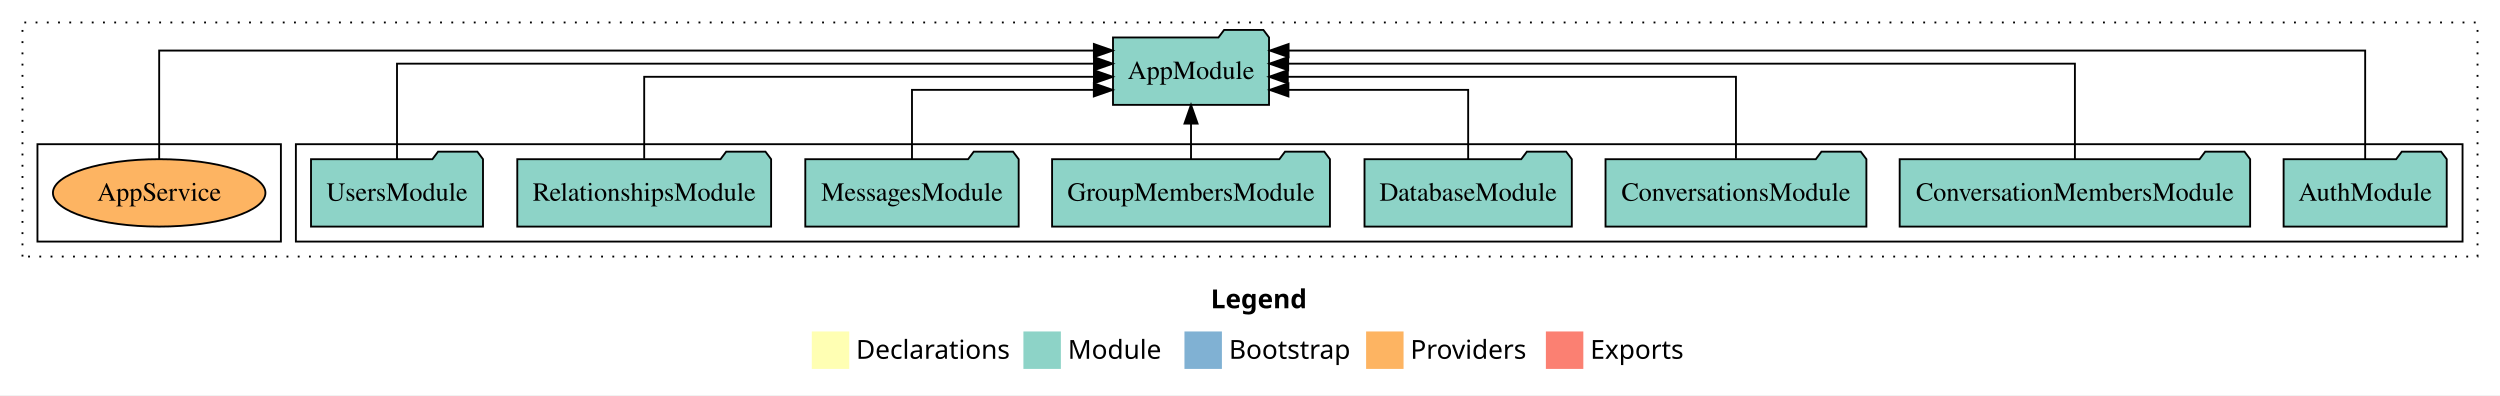
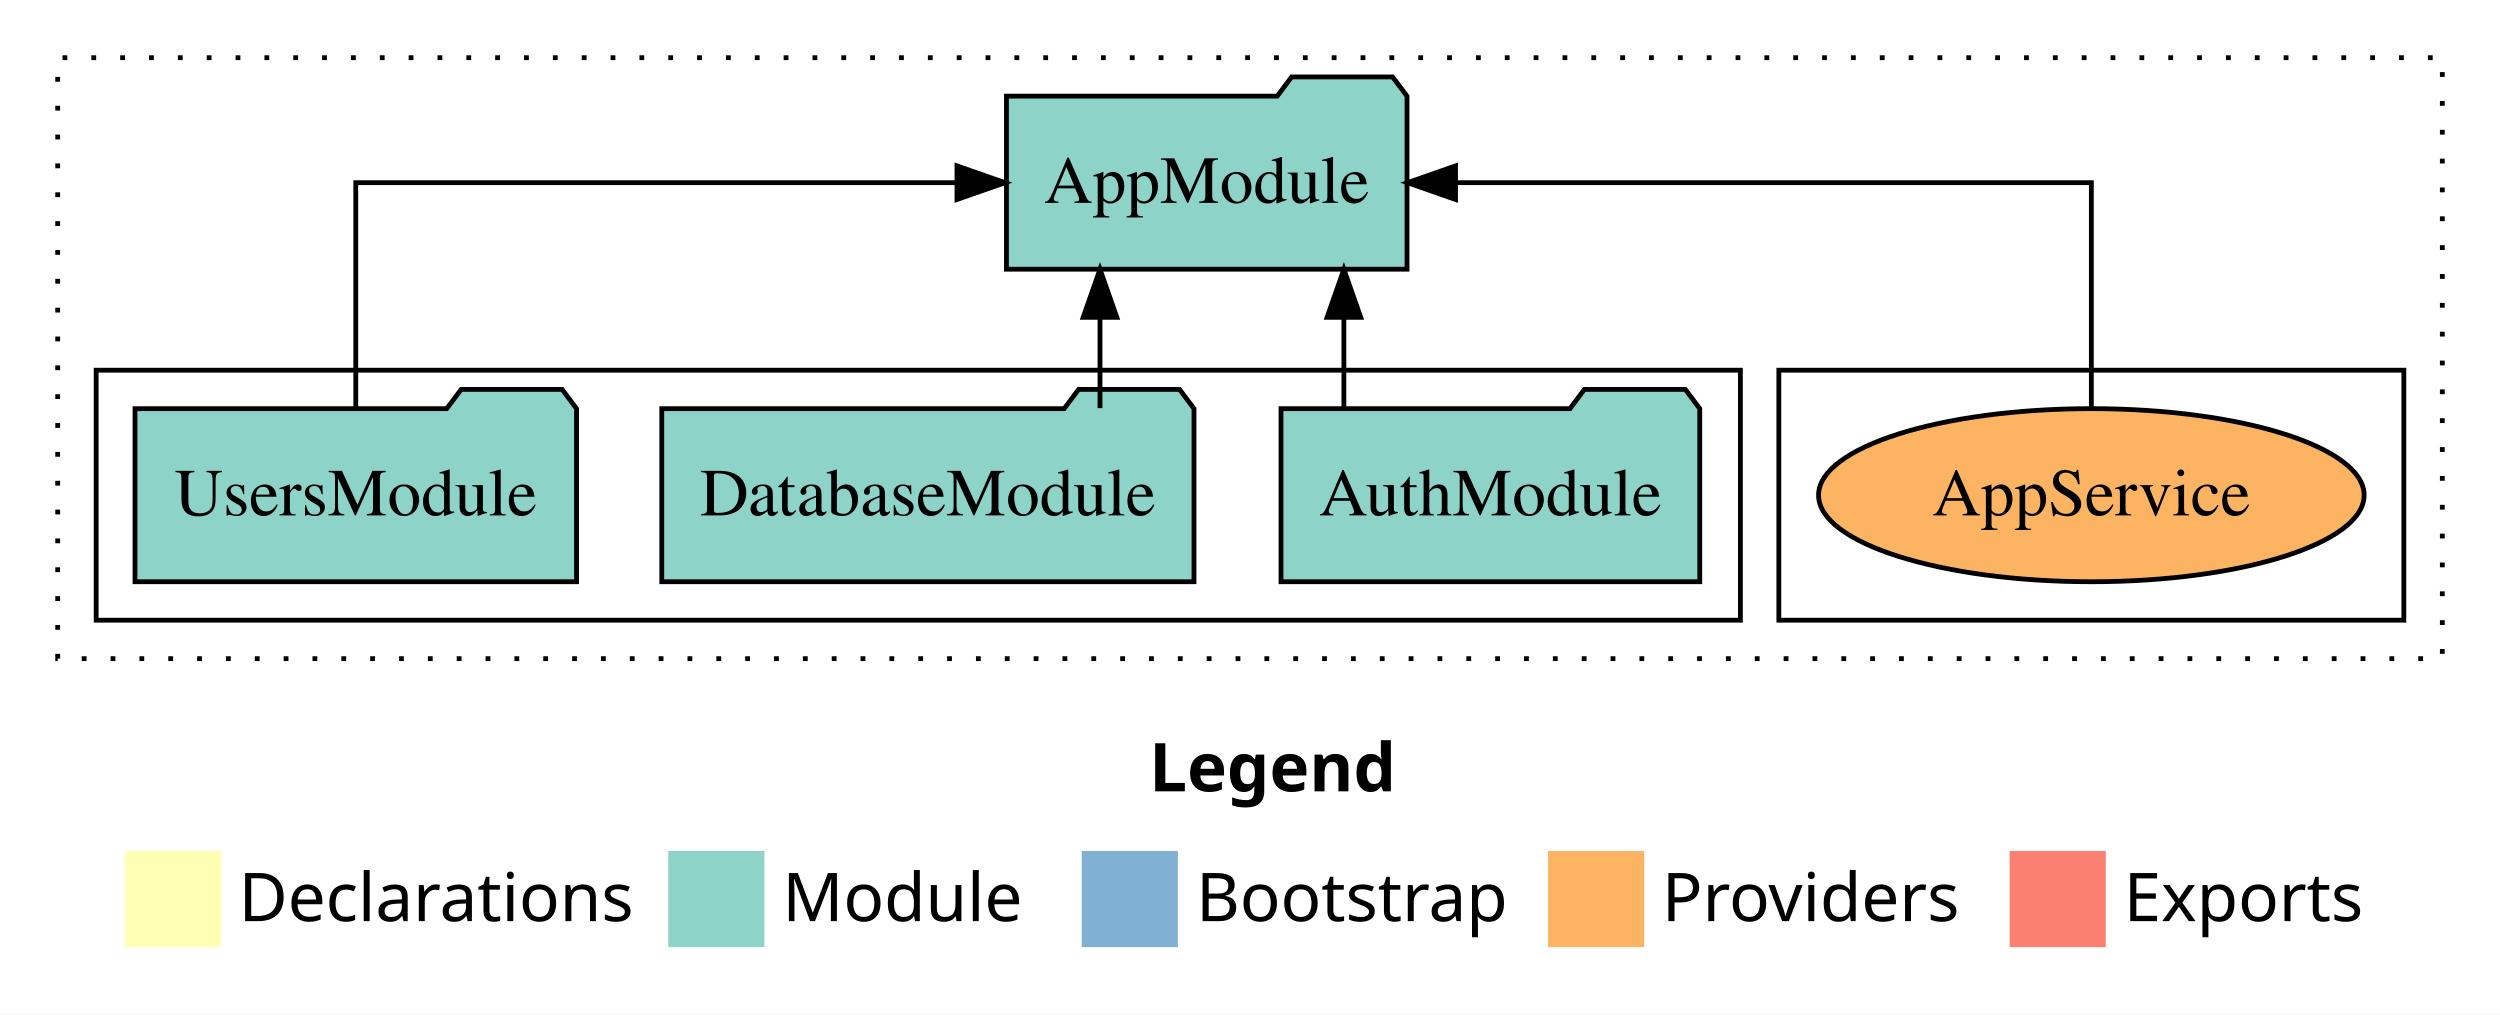
- <svg xmlns="http://www.w3.org/2000/svg" width="1335pt" height="211pt" viewBox="0.00 0.00 1335.00 211.00">
+ <svg xmlns="http://www.w3.org/2000/svg" width="520pt" height="211pt" viewBox="0.00 0.00 520.00 211.00">
  <g id="graph0" class="graph" transform="scale(1 1) rotate(0) translate(4 207)">
-     <polygon fill="white" stroke="transparent" points="-4,4 -4,-207 1331,-207 1331,4 -4,4" />
-     <text text-anchor="start" x="642.51" y="-42.4" font-family="Times-12" font-weight="bold" font-size="14.00">Legend</text>
-     <polygon fill="#ffffb3" stroke="transparent" points="429.5,-10 429.5,-30 449.5,-30 449.5,-10 429.5,-10" />
-     <text text-anchor="start" x="453.13" y="-15.4" font-family="Times-12" font-size="14.00">  Declarations</text>
-     <polygon fill="#8dd3c7" stroke="transparent" points="542.5,-10 542.5,-30 562.5,-30 562.5,-10 542.5,-10" />
-     <text text-anchor="start" x="566.23" y="-15.4" font-family="Times-12" font-size="14.00">  Module</text>
-     <polygon fill="#80b1d3" stroke="transparent" points="628.5,-10 628.5,-30 648.5,-30 648.5,-10 628.5,-10" />
-     <text text-anchor="start" x="652.28" y="-15.4" font-family="Times-12" font-size="14.00">  Bootstrap</text>
-     <polygon fill="#fdb462" stroke="transparent" points="725.5,-10 725.5,-30 745.5,-30 745.5,-10 725.5,-10" />
-     <text text-anchor="start" x="749.17" y="-15.4" font-family="Times-12" font-size="14.00">  Providers</text>
-     <polygon fill="#fb8072" stroke="transparent" points="821.5,-10 821.5,-30 841.5,-30 841.5,-10 821.5,-10" />
-     <text text-anchor="start" x="845.23" y="-15.4" font-family="Times-12" font-size="14.00">  Exports</text>
+     <polygon fill="white" stroke="transparent" points="-4,4 -4,-207 516,-207 516,4 -4,4" />
+     <text text-anchor="start" x="235.01" y="-42.4" font-family="Times-12" font-weight="bold" font-size="14.00">Legend</text>
+     <polygon fill="#ffffb3" stroke="transparent" points="22,-10 22,-30 42,-30 42,-10 22,-10" />
+     <text text-anchor="start" x="45.63" y="-15.4" font-family="Times-12" font-size="14.00">  Declarations</text>
+     <polygon fill="#8dd3c7" stroke="transparent" points="135,-10 135,-30 155,-30 155,-10 135,-10" />
+     <text text-anchor="start" x="158.73" y="-15.4" font-family="Times-12" font-size="14.00">  Module</text>
+     <polygon fill="#80b1d3" stroke="transparent" points="221,-10 221,-30 241,-30 241,-10 221,-10" />
+     <text text-anchor="start" x="244.78" y="-15.4" font-family="Times-12" font-size="14.00">  Bootstrap</text>
+     <polygon fill="#fdb462" stroke="transparent" points="318,-10 318,-30 338,-30 338,-10 318,-10" />
+     <text text-anchor="start" x="341.67" y="-15.4" font-family="Times-12" font-size="14.00">  Providers</text>
+     <polygon fill="#fb8072" stroke="transparent" points="414,-10 414,-30 434,-30 434,-10 414,-10" />
+     <text text-anchor="start" x="437.73" y="-15.4" font-family="Times-12" font-size="14.00">  Exports</text>
    <g id="clust1" class="cluster">
-       <polygon fill="none" stroke="black" stroke-dasharray="1,5" points="8,-70 8,-195 1319,-195 1319,-70 8,-70" />
+       <polygon fill="none" stroke="black" stroke-dasharray="1,5" points="8,-70 8,-195 504,-195 504,-70 8,-70" />
+     </g>
+     <g id="clust6" class="cluster">
+       <polygon fill="none" stroke="black" points="366,-78 366,-130 496,-130 496,-78 366,-78" />
    </g>
    <g id="clust3" class="cluster">
-       <polygon fill="none" stroke="black" points="154,-78 154,-130 1311,-130 1311,-78 154,-78" />
-     </g>
-     <g id="clust6" class="cluster">
-       <polygon fill="none" stroke="black" points="16,-78 16,-130 146,-130 146,-78 16,-78" />
+       <polygon fill="none" stroke="black" points="16,-78 16,-130 358,-130 358,-78 16,-78" />
    </g>
    <g id="node1" class="node">
-       <polygon fill="#8dd3c7" stroke="black" points="1302.55,-122 1299.55,-126 1278.55,-126 1275.55,-122 1215.45,-122 1215.45,-86 1302.55,-86 1302.55,-122" />
-       <text text-anchor="middle" x="1259" y="-99.8" font-family="Times,serif" font-size="14.00">AuthModule</text>
+       <polygon fill="#8dd3c7" stroke="black" points="349.55,-122 346.55,-126 325.55,-126 322.55,-122 262.45,-122 262.45,-86 349.55,-86 349.55,-122" />
+       <text text-anchor="middle" x="306" y="-99.8" font-family="Times,serif" font-size="14.00">AuthModule</text>
    </g>
-     <g id="node9" class="node">
-       <polygon fill="#8dd3c7" stroke="black" points="673.66,-187 670.66,-191 649.66,-191 646.66,-187 590.34,-187 590.34,-151 673.66,-151 673.66,-187" />
-       <text text-anchor="middle" x="632" y="-164.8" font-family="Times,serif" font-size="14.00">AppModule</text>
+     <g id="node4" class="node">
+       <polygon fill="#8dd3c7" stroke="black" points="288.66,-187 285.66,-191 264.66,-191 261.66,-187 205.34,-187 205.34,-151 288.66,-151 288.66,-187" />
+       <text text-anchor="middle" x="247" y="-164.8" font-family="Times,serif" font-size="14.00">AppModule</text>
    </g>
    <g id="edge1" class="edge">
-       <path fill="none" stroke="black" d="M1259,-122.01C1259,-144.49 1259,-180 1259,-180 1259,-180 684.11,-180 684.11,-180" />
-       <polygon fill="black" stroke="black" points="684.11,-176.5 674.11,-180 684.11,-183.5 684.11,-176.5" />
+       <path fill="none" stroke="black" d="M275.53,-122.11C275.53,-122.11 275.53,-140.99 275.53,-140.99" />
+       <polygon fill="black" stroke="black" points="272.03,-140.99 275.53,-150.99 279.03,-140.99 272.03,-140.99" />
    </g>
    <g id="node2" class="node">
-       <polygon fill="#8dd3c7" stroke="black" points="1197.57,-122 1194.57,-126 1173.57,-126 1170.57,-122 1010.43,-122 1010.43,-86 1197.57,-86 1197.57,-122" />
-       <text text-anchor="middle" x="1104" y="-99.8" font-family="Times,serif" font-size="14.00">ConversationMembersModule</text>
+       <polygon fill="#8dd3c7" stroke="black" points="244.35,-122 241.35,-126 220.35,-126 217.35,-122 133.65,-122 133.65,-86 244.35,-86 244.35,-122" />
+       <text text-anchor="middle" x="189" y="-99.8" font-family="Times,serif" font-size="14.00">DatabaseModule</text>
    </g>
    <g id="edge2" class="edge">
-       <path fill="none" stroke="black" d="M1104,-122.13C1104,-142.57 1104,-173 1104,-173 1104,-173 683.89,-173 683.89,-173" />
-       <polygon fill="black" stroke="black" points="683.89,-169.5 673.89,-173 683.89,-176.5 683.89,-169.5" />
+       <path fill="none" stroke="black" d="M224.8,-122.11C224.8,-122.11 224.8,-140.99 224.8,-140.99" />
+       <polygon fill="black" stroke="black" points="221.3,-140.99 224.8,-150.99 228.3,-140.99 221.3,-140.99" />
    </g>
    <g id="node3" class="node">
-       <polygon fill="#8dd3c7" stroke="black" points="992.65,-122 989.65,-126 968.65,-126 965.65,-122 853.35,-122 853.35,-86 992.65,-86 992.65,-122" />
-       <text text-anchor="middle" x="923" y="-99.8" font-family="Times,serif" font-size="14.00">ConversationsModule</text>
+       <polygon fill="#8dd3c7" stroke="black" points="115.92,-122 112.92,-126 91.92,-126 88.92,-122 24.08,-122 24.08,-86 115.92,-86 115.92,-122" />
+       <text text-anchor="middle" x="70" y="-99.8" font-family="Times,serif" font-size="14.00">UsersModule</text>
    </g>
    <g id="edge3" class="edge">
-       <path fill="none" stroke="black" d="M923,-122.27C923,-140.56 923,-166 923,-166 923,-166 683.69,-166 683.69,-166" />
-       <polygon fill="black" stroke="black" points="683.69,-162.5 673.69,-166 683.69,-169.5 683.69,-162.5" />
+       <path fill="none" stroke="black" d="M70,-122.11C70,-141.34 70,-169 70,-169 70,-169 195.05,-169 195.05,-169" />
+       <polygon fill="black" stroke="black" points="195.05,-172.5 205.05,-169 195.05,-165.5 195.05,-172.5" />
    </g>
-     <g id="node4" class="node">
-       <polygon fill="#8dd3c7" stroke="black" points="835.35,-122 832.35,-126 811.35,-126 808.35,-122 724.65,-122 724.65,-86 835.35,-86 835.35,-122" />
-       <text text-anchor="middle" x="780" y="-99.8" font-family="Times,serif" font-size="14.00">DatabaseModule</text>
+     <g id="node5" class="node">
+       <ellipse fill="#fdb462" stroke="black" cx="431" cy="-104" rx="56.74" ry="18" />
+       <text text-anchor="middle" x="431" y="-99.8" font-family="Times,serif" font-size="14.00">AppService</text>
    </g>
    <g id="edge4" class="edge">
-       <path fill="none" stroke="black" d="M780,-122.01C780,-138.05 780,-159 780,-159 780,-159 684.01,-159 684.01,-159" />
-       <polygon fill="black" stroke="black" points="684.02,-155.5 674.01,-159 684.01,-162.5 684.02,-155.5" />
-     </g>
-     <g id="node5" class="node">
-       <polygon fill="#8dd3c7" stroke="black" points="706.19,-122 703.19,-126 682.19,-126 679.19,-122 557.81,-122 557.81,-86 706.19,-86 706.19,-122" />
-       <text text-anchor="middle" x="632" y="-99.8" font-family="Times,serif" font-size="14.00">GroupMembersModule</text>
-     </g>
-     <g id="edge5" class="edge">
-       <path fill="none" stroke="black" d="M632,-122.11C632,-122.11 632,-140.99 632,-140.99" />
-       <polygon fill="black" stroke="black" points="628.5,-140.99 632,-150.99 635.5,-140.99 628.5,-140.99" />
-     </g>
-     <g id="node6" class="node">
-       <polygon fill="#8dd3c7" stroke="black" points="539.97,-122 536.97,-126 515.97,-126 512.97,-122 426.03,-122 426.03,-86 539.97,-86 539.97,-122" />
-       <text text-anchor="middle" x="483" y="-99.8" font-family="Times,serif" font-size="14.00">MessagesModule</text>
-     </g>
-     <g id="edge6" class="edge">
-       <path fill="none" stroke="black" d="M483,-122.01C483,-138.05 483,-159 483,-159 483,-159 580.1,-159 580.1,-159" />
-       <polygon fill="black" stroke="black" points="580.1,-162.5 590.1,-159 580.1,-155.5 580.1,-162.5" />
-     </g>
-     <g id="node7" class="node">
-       <polygon fill="#8dd3c7" stroke="black" points="407.77,-122 404.77,-126 383.77,-126 380.77,-122 272.23,-122 272.23,-86 407.77,-86 407.77,-122" />
-       <text text-anchor="middle" x="340" y="-99.8" font-family="Times,serif" font-size="14.00">RelationshipsModule</text>
-     </g>
-     <g id="edge7" class="edge">
-       <path fill="none" stroke="black" d="M340,-122.27C340,-140.56 340,-166 340,-166 340,-166 580.16,-166 580.16,-166" />
-       <polygon fill="black" stroke="black" points="580.16,-169.5 590.16,-166 580.16,-162.5 580.16,-169.5" />
-     </g>
-     <g id="node8" class="node">
-       <polygon fill="#8dd3c7" stroke="black" points="253.92,-122 250.92,-126 229.92,-126 226.92,-122 162.08,-122 162.08,-86 253.92,-86 253.92,-122" />
-       <text text-anchor="middle" x="208" y="-99.8" font-family="Times,serif" font-size="14.00">UsersModule</text>
-     </g>
-     <g id="edge8" class="edge">
-       <path fill="none" stroke="black" d="M208,-122.13C208,-142.57 208,-173 208,-173 208,-173 580.18,-173 580.18,-173" />
-       <polygon fill="black" stroke="black" points="580.18,-176.5 590.18,-173 580.18,-169.5 580.18,-176.5" />
-     </g>
-     <g id="node10" class="node">
-       <ellipse fill="#fdb462" stroke="black" cx="81" cy="-104" rx="56.74" ry="18" />
-       <text text-anchor="middle" x="81" y="-99.8" font-family="Times,serif" font-size="14.00">AppService</text>
-     </g>
-     <g id="edge9" class="edge">
-       <path fill="none" stroke="black" d="M81,-122.01C81,-144.49 81,-180 81,-180 81,-180 580.13,-180 580.13,-180" />
-       <polygon fill="black" stroke="black" points="580.13,-183.5 590.13,-180 580.13,-176.5 580.13,-183.5" />
+       <path fill="none" stroke="black" d="M431,-122.11C431,-141.34 431,-169 431,-169 431,-169 298.75,-169 298.75,-169" />
+       <polygon fill="black" stroke="black" points="298.75,-165.5 288.75,-169 298.75,-172.5 298.75,-165.5" />
    </g>
  </g>
</svg>
